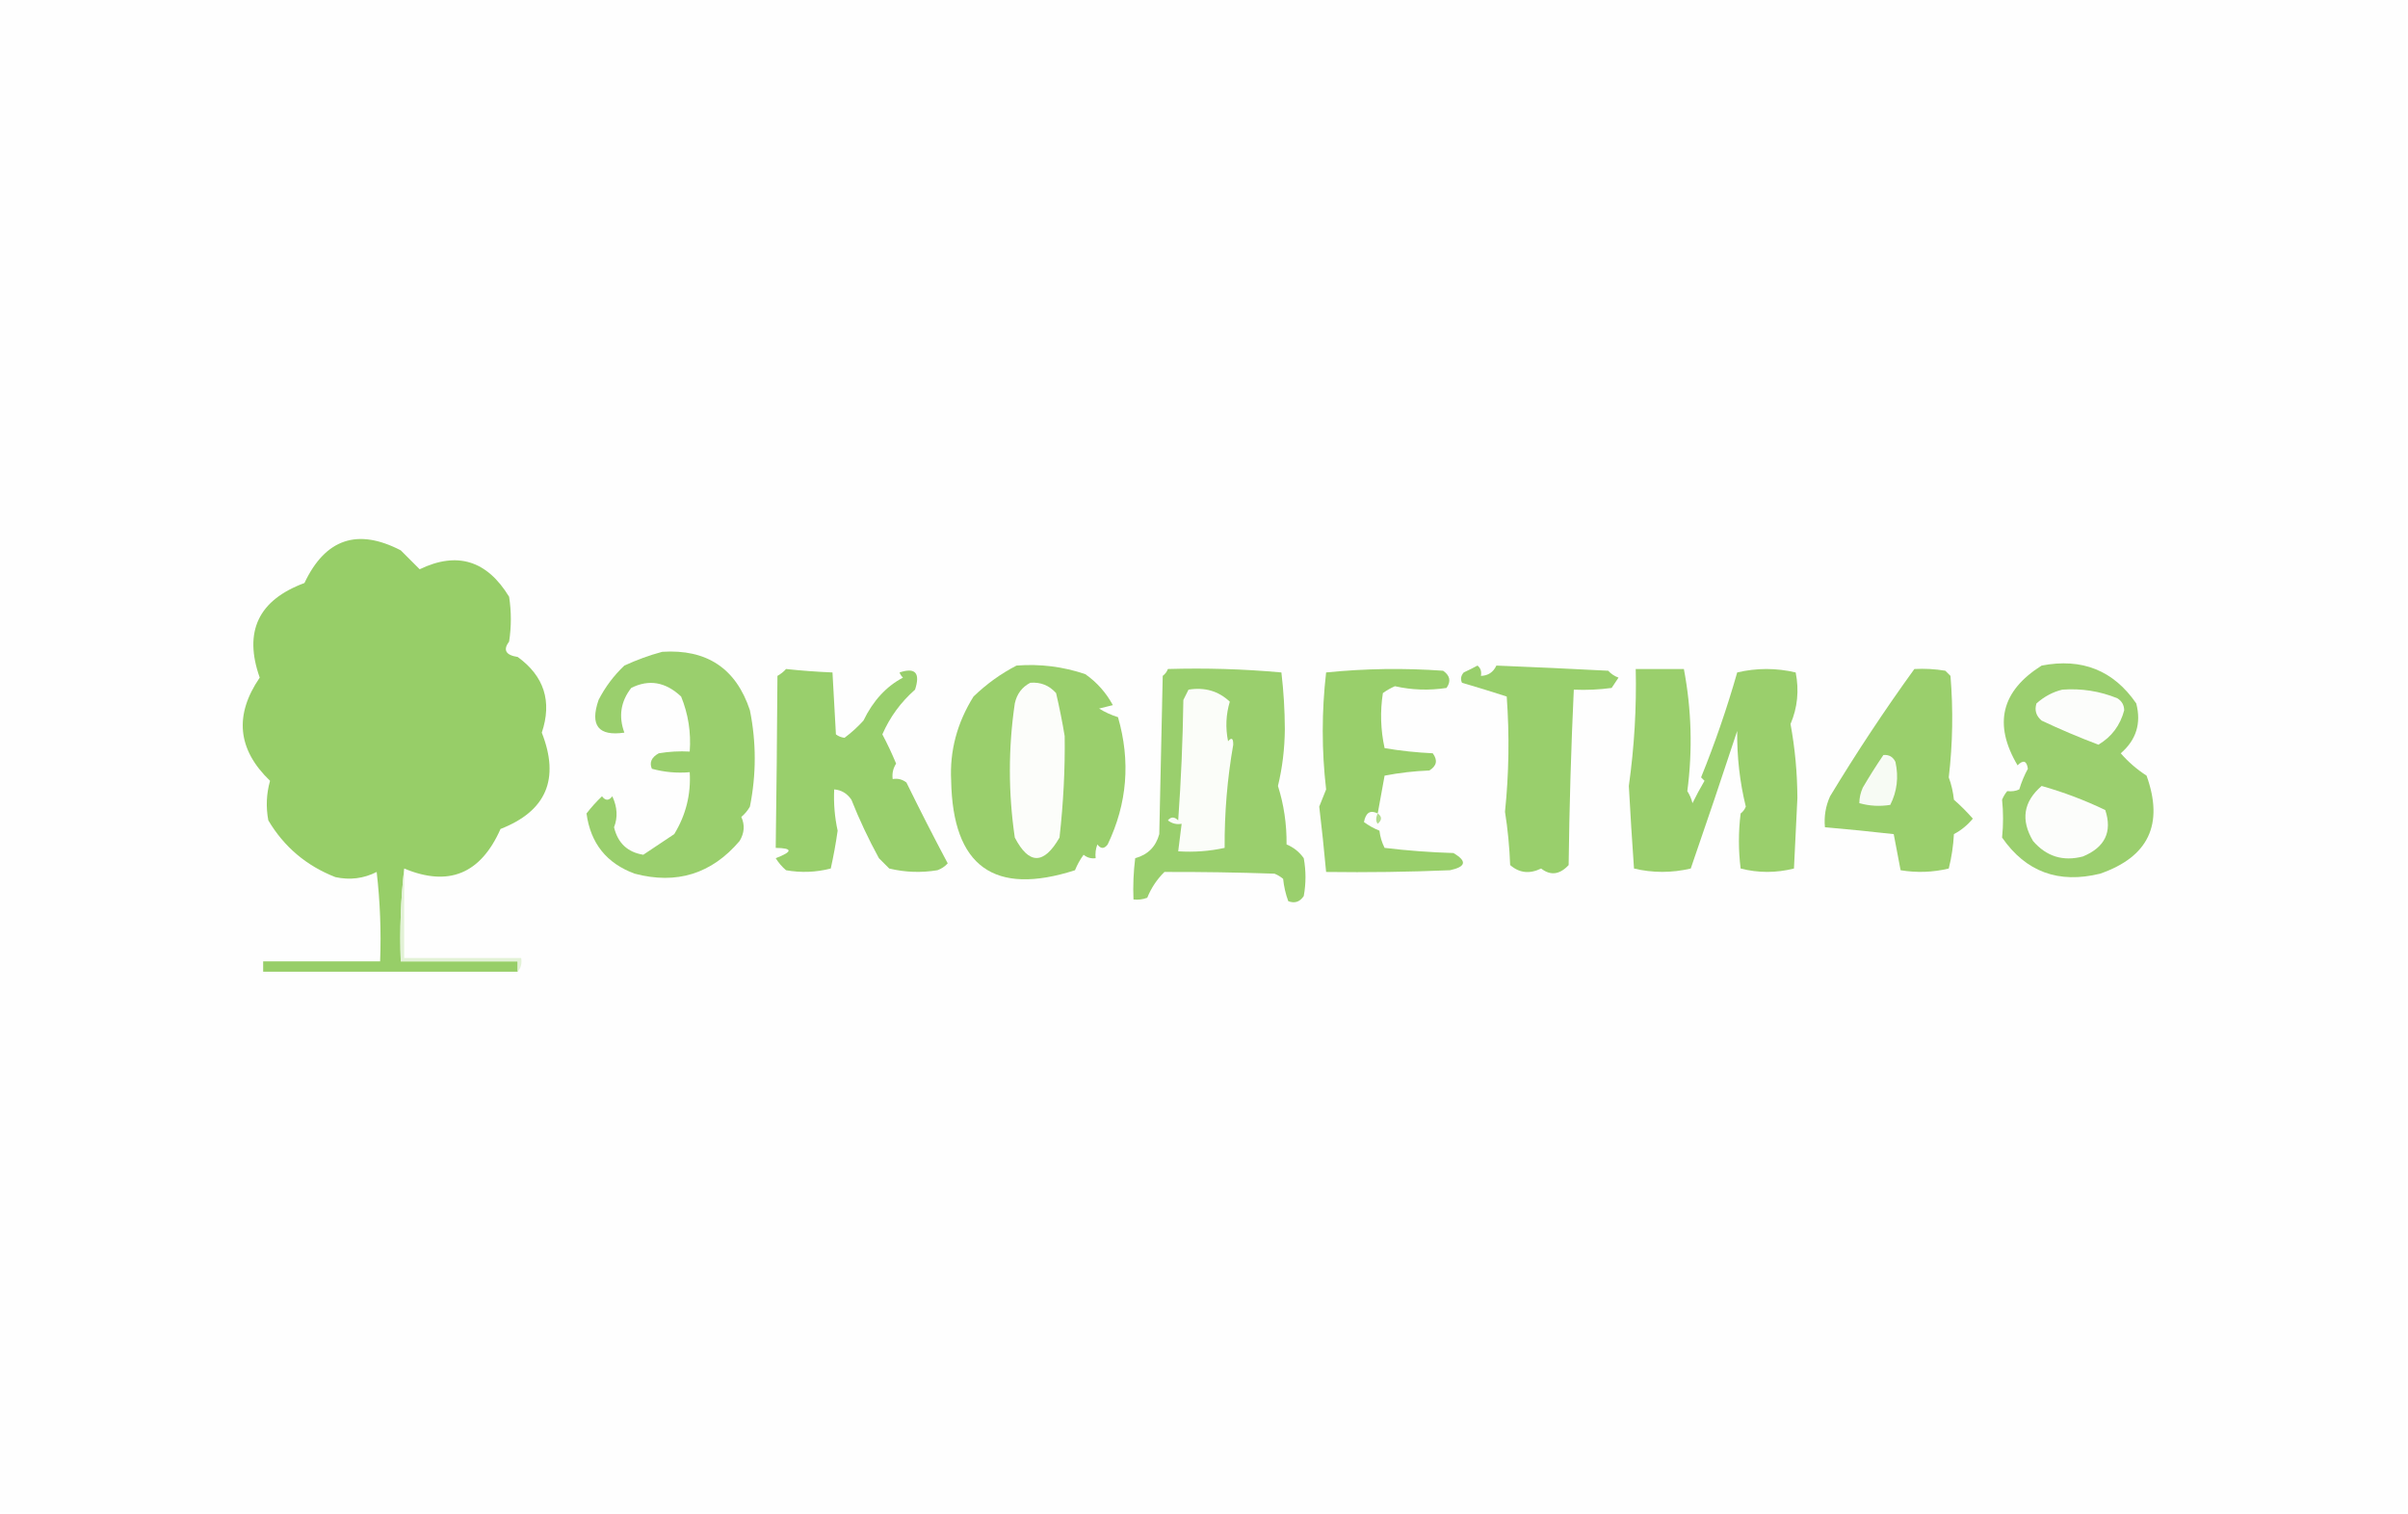
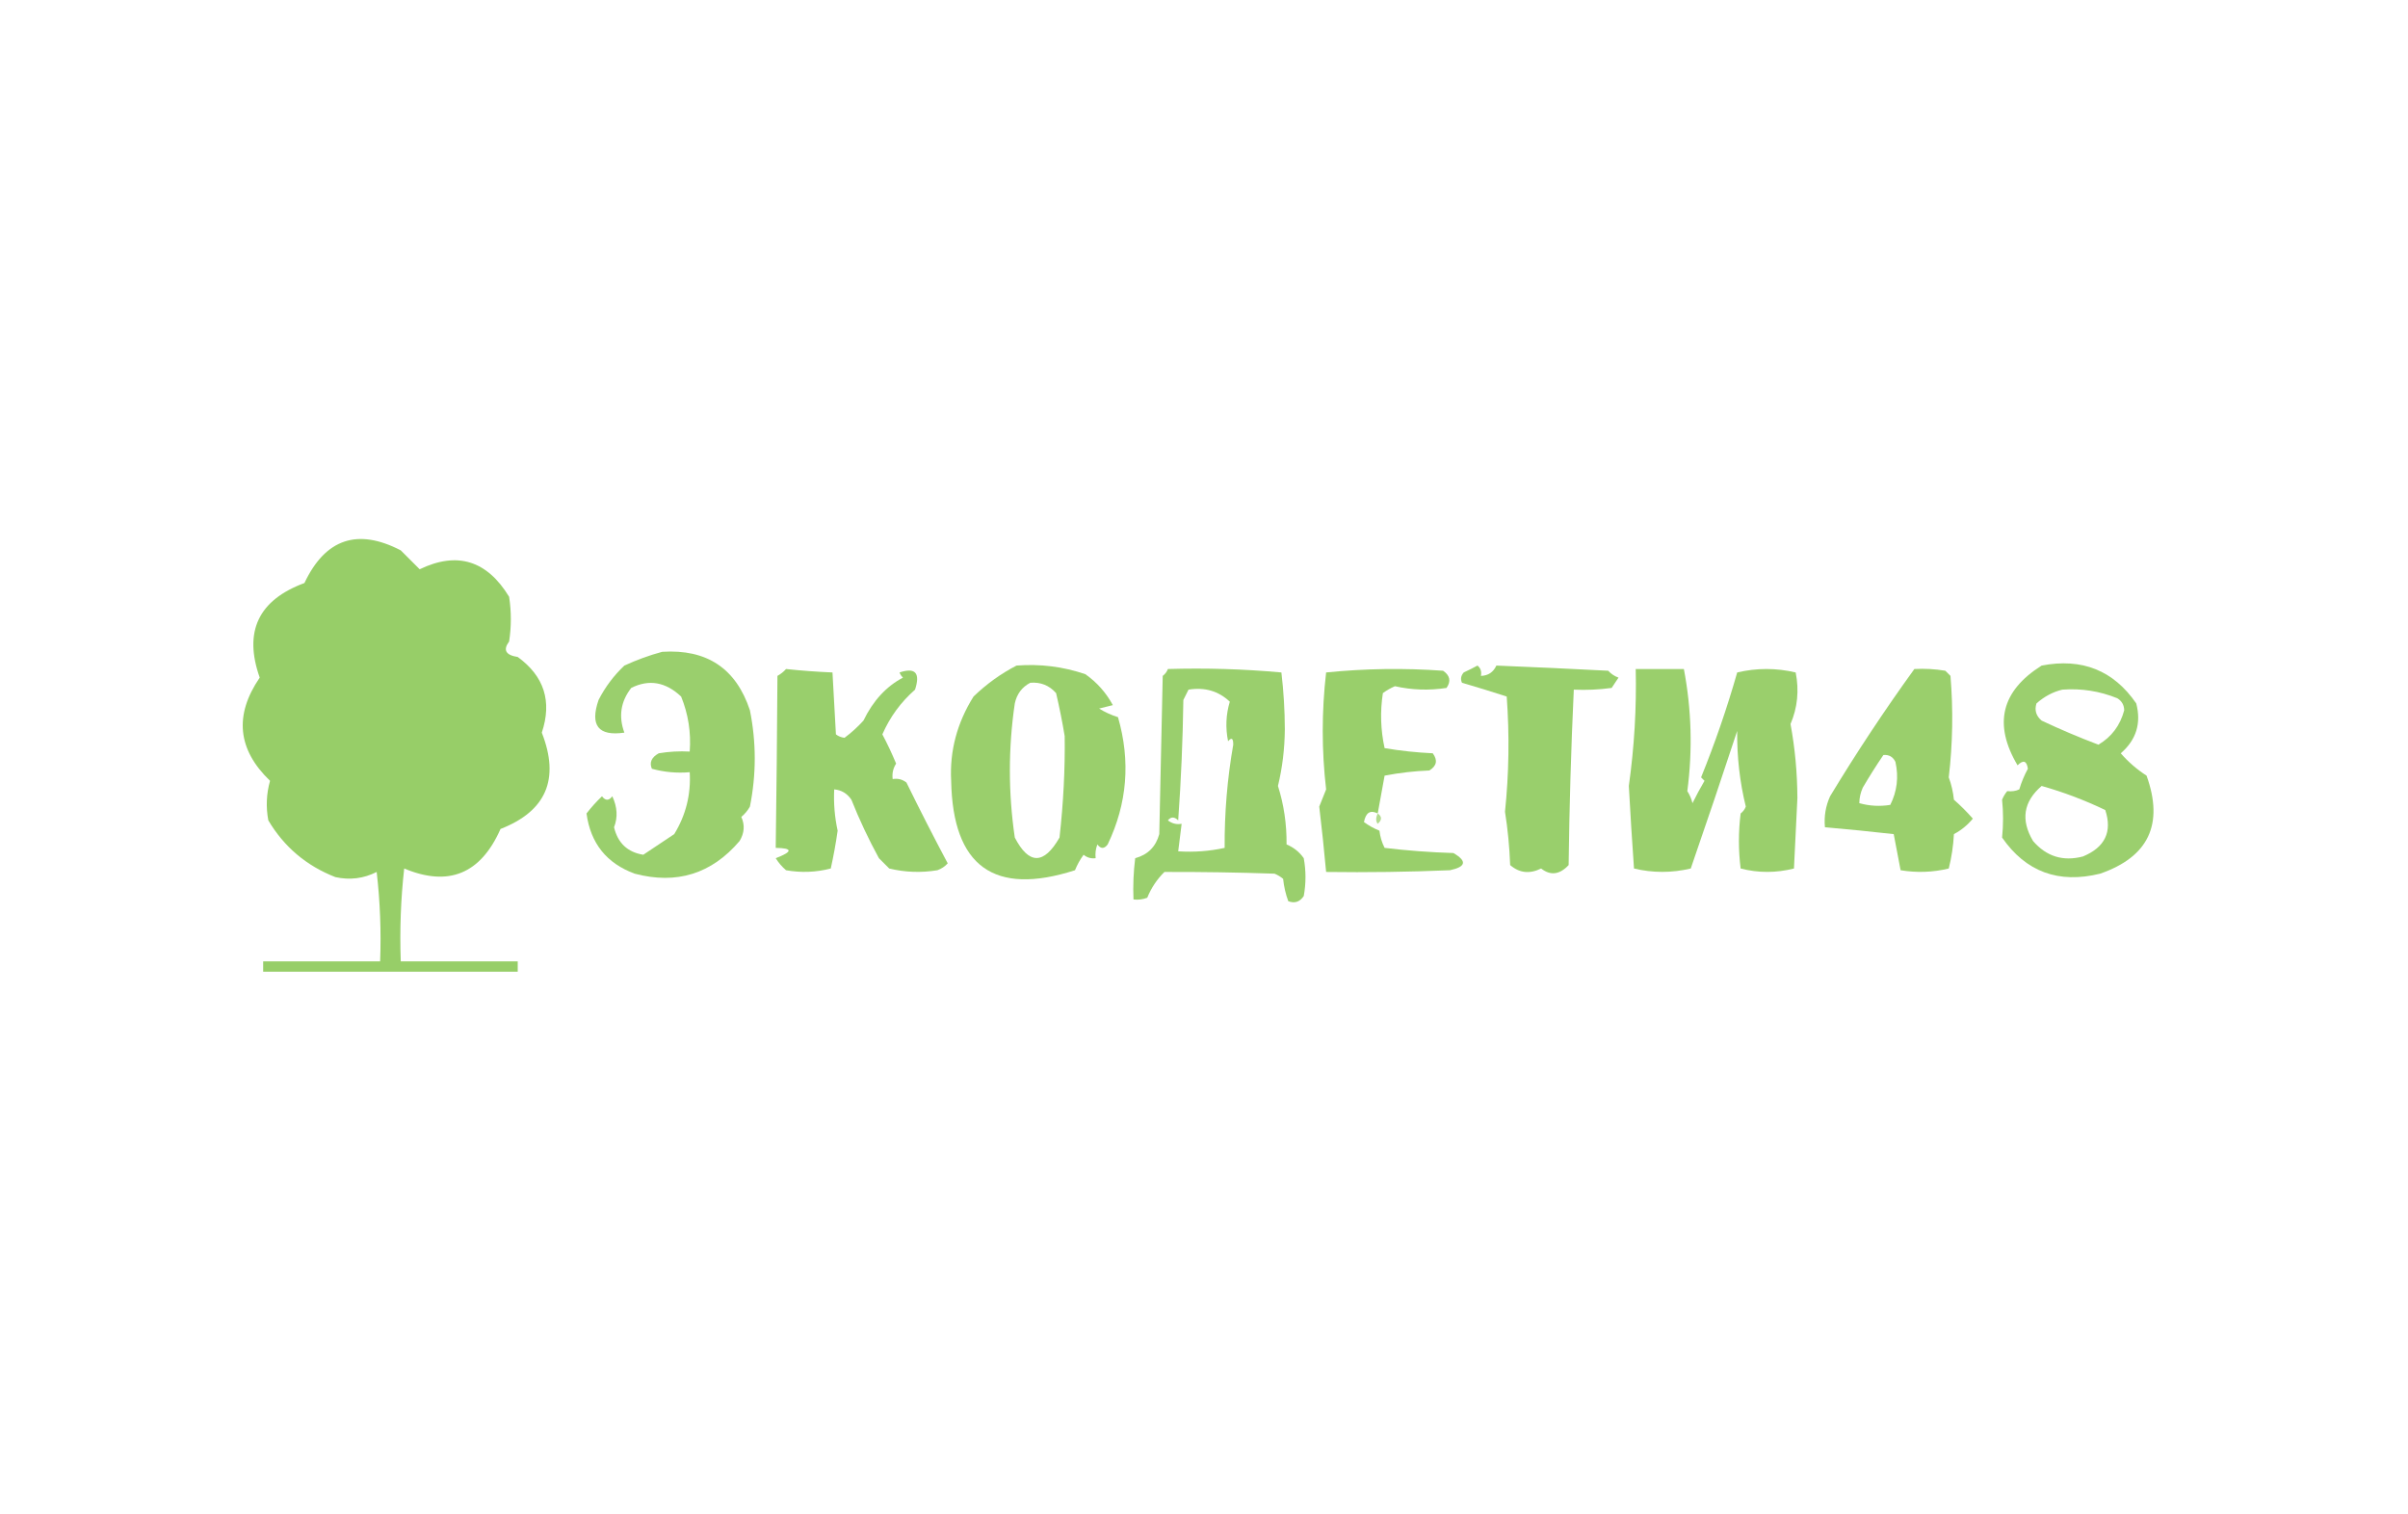
<svg xmlns="http://www.w3.org/2000/svg" version="1.1" width="700px" height="440px" style="shape-rendering:geometricPrecision; text-rendering:geometricPrecision; image-rendering:optimizeQuality; fill-rule:evenodd; clip-rule:evenodd">
  <g>
-     <path style="opacity:1" fill="#fefefe" d="M -0.5,-0.5 C 232.833,-0.5 466.167,-0.5 699.5,-0.5C 699.5,146.167 699.5,292.833 699.5,439.5C 466.167,439.5 232.833,439.5 -0.5,439.5C -0.5,292.833 -0.5,146.167 -0.5,-0.5 Z" />
-   </g>
-   <g>
    <path style="opacity:1" fill="#97ce68" d="M 117.5,252.5 C 116.507,261.318 116.173,270.318 116.5,279.5C 127.833,279.5 139.167,279.5 150.5,279.5C 150.5,280.5 150.5,281.5 150.5,282.5C 125.833,282.5 101.167,282.5 76.5,282.5C 76.5,281.5 76.5,280.5 76.5,279.5C 87.833,279.5 99.167,279.5 110.5,279.5C 110.831,270.808 110.498,262.141 109.5,253.5C 105.701,255.422 101.701,255.922 97.5,255C 89.076,251.714 82.576,246.214 78,238.5C 77.271,234.623 77.438,230.789 78.5,227C 69.037,217.915 68.037,207.915 75.5,197C 70.77,183.624 75.103,174.457 88.5,169.5C 94.58,156.64 103.913,153.473 116.5,160C 118.333,161.833 120.167,163.667 122,165.5C 132.891,160.252 141.558,162.919 148,173.5C 148.667,177.833 148.667,182.167 148,186.5C 146.164,188.962 146.997,190.462 150.5,191C 158.198,196.591 160.531,203.924 157.5,213C 162.791,226.49 158.791,235.824 145.5,241C 139.729,254.064 130.396,257.898 117.5,252.5 Z" />
-   </g>
-   <g>
    <path style="opacity:1" fill="#9acf6d" d="M 192.5,189.5 C 205.472,188.663 213.972,194.33 218,206.5C 219.868,215.826 219.868,225.159 218,234.5C 217.355,235.646 216.522,236.646 215.5,237.5C 216.565,239.853 216.398,242.186 215,244.5C 206.876,254.054 196.709,257.221 184.5,254C 176.339,251.001 171.672,245.168 170.5,236.5C 171.856,234.73 173.356,233.064 175,231.5C 176,232.833 177,232.833 178,231.5C 179.462,234.655 179.629,237.655 178.5,240.5C 179.594,245.096 182.428,247.763 187,248.5C 190.008,246.494 193.008,244.494 196,242.5C 199.384,236.958 200.884,230.958 200.5,224.5C 196.774,224.823 193.107,224.489 189.5,223.5C 188.718,221.671 189.384,220.171 191.5,219C 194.482,218.502 197.482,218.335 200.5,218.5C 200.913,212.951 200.08,207.618 198,202.5C 193.48,198.251 188.647,197.418 183.5,200C 180.432,203.937 179.765,208.271 181.5,213C 173.944,214.085 171.444,210.919 174,203.5C 175.923,199.742 178.423,196.409 181.5,193.5C 185.166,191.819 188.832,190.485 192.5,189.5 Z" />
-   </g>
-   <g>
-     <path style="opacity:1" fill="#9acf6c" d="M 295.5,193.5 C 302.373,192.965 309.04,193.799 315.5,196C 318.881,198.38 321.547,201.38 323.5,205C 322.167,205.333 320.833,205.667 319.5,206C 321.219,207.057 323.053,207.89 325,208.5C 328.689,221.285 327.689,233.619 322,245.5C 321,246.833 320,246.833 319,245.5C 318.51,246.793 318.343,248.127 318.5,249.5C 317.178,249.67 316.011,249.337 315,248.5C 313.98,249.891 313.147,251.391 312.5,253C 288.973,260.556 276.973,251.889 276.5,227C 276.043,218.336 278.21,210.169 283,202.5C 286.811,198.832 290.978,195.832 295.5,193.5 Z" />
-   </g>
-   <g>
-     <path style="opacity:1" fill="#9bcf6e" d="M 593.5,193.5 C 605.232,191.235 614.399,194.901 621,204.5C 622.508,210.276 621.008,215.109 616.5,219C 618.684,221.517 621.184,223.683 624,225.5C 629.076,239.625 624.576,249.125 610.5,254C 598.415,256.977 588.915,253.477 582,243.5C 582.376,239.791 582.376,236.124 582,232.5C 582.374,231.584 582.874,230.75 583.5,230C 584.825,230.148 585.992,229.982 587,229.5C 587.635,227.382 588.469,225.382 589.5,223.5C 589.167,221.167 588.167,220.833 586.5,222.5C 579.412,210.559 581.745,200.892 593.5,193.5 Z" />
-   </g>
-   <g>
+     <path style="opacity:1" fill="#9acf6c" fill-rule="evenodd" d="M 295.5,193.5 C 302.373,192.965 309.04,193.799 315.5,196C 318.881,198.38 321.547,201.38 323.5,205C 322.167,205.333 320.833,205.667 319.5,206C 321.219,207.057 323.053,207.89 325,208.5C 328.689,221.285 327.689,233.619 322,245.5C 321,246.833 320,246.833 319,245.5C 318.51,246.793 318.343,248.127 318.5,249.5C 317.178,249.67 316.011,249.337 315,248.5C 313.98,249.891 313.147,251.391 312.5,253C 288.973,260.556 276.973,251.889 276.5,227C 276.043,218.336 278.21,210.169 283,202.5C 286.811,198.832 290.978,195.832 295.5,193.5 Z           M 299.5,198.5 C 302.505,198.253 305.005,199.253 307,201.5C 307.979,205.673 308.812,209.839 309.5,214C 309.633,223.524 309.133,233.357 308,243.5C 303.449,251.427 299.116,251.427 295,243.5C 293.09,230.492 293.09,217.492 295,204.5C 295.599,201.746 297.099,199.746 299.5,198.5 Z" />
+     <path style="opacity:1" fill="#9bcf6e" fill-rule="evenodd" d="M 593.5,193.5 C 605.232,191.235 614.399,194.901 621,204.5C 622.508,210.276 621.008,215.109 616.5,219C 618.684,221.517 621.184,223.683 624,225.5C 629.076,239.625 624.576,249.125 610.5,254C 598.415,256.977 588.915,253.477 582,243.5C 582.376,239.791 582.376,236.124 582,232.5C 582.374,231.584 582.874,230.75 583.5,230C 584.825,230.148 585.992,229.982 587,229.5C 587.635,227.382 588.469,225.382 589.5,223.5C 589.167,221.167 588.167,220.833 586.5,222.5C 579.412,210.559 581.745,200.892 593.5,193.5 Z          M 599.5,200.5 C 605.049,200.087 610.382,200.92 615.5,203C 616.804,203.804 617.471,204.971 617.5,206.5C 616.328,210.913 613.828,214.246 610,216.5C 604.388,214.377 598.888,212.044 593.5,209.5C 591.876,208.131 591.376,206.464 592,204.5C 594.255,202.501 596.755,201.168 599.5,200.5 Z          M 593.5,228.5 C 599.855,230.299 606.022,232.632 612,235.5C 614.086,241.835 611.919,246.335 605.5,249C 599.716,250.509 594.883,249.009 591,244.5C 587.366,238.392 588.199,233.058 593.5,228.5 Z" />
    <path style="opacity:1" fill="#99cf6c" d="M 228.5,194.5 C 233.014,194.979 237.514,195.313 242,195.5C 242.333,201.5 242.667,207.5 243,213.5C 243.725,214.059 244.558,214.392 245.5,214.5C 247.457,213.046 249.29,211.38 251,209.5C 253.799,203.724 257.632,199.557 262.5,197C 262.043,196.586 261.709,196.086 261.5,195.5C 266.084,193.972 267.584,195.638 266,200.5C 261.865,204.134 258.698,208.467 256.5,213.5C 257.959,216.252 259.292,219.086 260.5,222C 259.62,223.356 259.286,224.856 259.5,226.5C 260.978,226.238 262.311,226.571 263.5,227.5C 267.368,235.403 271.368,243.236 275.5,251C 274.672,251.915 273.672,252.581 272.5,253C 267.778,253.777 263.111,253.61 258.5,252.5C 257.5,251.5 256.5,250.5 255.5,249.5C 252.478,243.973 249.811,238.306 247.5,232.5C 246.272,230.679 244.606,229.679 242.5,229.5C 242.305,233.547 242.638,237.547 243.5,241.5C 242.979,245.191 242.312,248.857 241.5,252.5C 237.223,253.606 232.89,253.772 228.5,253C 227.313,251.981 226.313,250.814 225.5,249.5C 230.492,247.579 230.492,246.579 225.5,246.5C 225.731,230.14 225.897,213.473 226,196.5C 226.995,195.934 227.828,195.267 228.5,194.5 Z" />
-   </g>
-   <g>
-     <path style="opacity:1" fill="#9acf6d" d="M 339.5,194.5 C 350.52,194.168 361.52,194.501 372.5,195.5C 373.144,200.951 373.478,206.451 373.5,212C 373.451,217.676 372.785,223.176 371.5,228.5C 373.225,233.95 374.058,239.616 374,245.5C 376.071,246.364 377.738,247.697 379,249.5C 379.667,253.167 379.667,256.833 379,260.5C 377.867,262.211 376.367,262.711 374.5,262C 373.736,259.931 373.236,257.764 373,255.5C 372.25,254.874 371.416,254.374 370.5,254C 359.756,253.631 349.089,253.464 338.5,253.5C 336.332,255.633 334.666,258.133 333.5,261C 332.207,261.49 330.873,261.657 329.5,261.5C 329.334,257.486 329.501,253.486 330,249.5C 333.667,248.5 336,246.167 337,242.5C 337.333,227.167 337.667,211.833 338,196.5C 338.717,195.956 339.217,195.289 339.5,194.5 Z" />
-   </g>
-   <g>
+     <path style="opacity:1" fill="#9acf6d" fill-rule="evenodd" d="M 339.5,194.5 C 350.52,194.168 361.52,194.501 372.5,195.5C 373.144,200.951 373.478,206.451 373.5,212C 373.451,217.676 372.785,223.176 371.5,228.5C 373.225,233.95 374.058,239.616 374,245.5C 376.071,246.364 377.738,247.697 379,249.5C 379.667,253.167 379.667,256.833 379,260.5C 377.867,262.211 376.367,262.711 374.5,262C 373.736,259.931 373.236,257.764 373,255.5C 372.25,254.874 371.416,254.374 370.5,254C 359.756,253.631 349.089,253.464 338.5,253.5C 336.332,255.633 334.666,258.133 333.5,261C 332.207,261.49 330.873,261.657 329.5,261.5C 329.334,257.486 329.501,253.486 330,249.5C 333.667,248.5 336,246.167 337,242.5C 337.333,227.167 337.667,211.833 338,196.5C 338.717,195.956 339.217,195.289 339.5,194.5 Z          M 345.5,200.5 C 350.221,199.732 354.221,200.899 357.5,204C 356.374,207.744 356.207,211.577 357,215.5C 358.018,214.294 358.518,214.627 358.5,216.5C 356.77,226.377 355.937,236.377 356,246.5C 351.599,247.467 347.099,247.8 342.5,247.5C 342.833,244.833 343.167,242.167 343.5,239.5C 342.022,239.762 340.689,239.429 339.5,238.5C 340.391,237.41 341.391,237.41 342.5,238.5C 343.333,226.848 343.833,215.181 344,203.5C 344.513,202.473 345.013,201.473 345.5,200.5 Z" />
    <path style="opacity:1" fill="#99cf6b" d="M 400.5,236.5 C 398.358,235.402 397.025,236.236 396.5,239C 397.891,240.02 399.391,240.853 401,241.5C 401.202,243.256 401.702,244.922 402.5,246.5C 409.117,247.296 415.783,247.796 422.5,248C 426.515,250.333 426.181,251.999 421.5,253C 409.505,253.5 397.505,253.667 385.5,253.5C 384.921,247.148 384.255,240.815 383.5,234.5C 384.167,232.833 384.833,231.167 385.5,229.5C 384.189,218.198 384.189,206.865 385.5,195.5C 396.787,194.355 408.12,194.189 419.5,195C 421.527,196.396 421.86,198.062 420.5,200C 415.446,200.781 410.446,200.614 405.5,199.5C 404.252,200.04 403.085,200.707 402,201.5C 401.171,206.864 401.337,212.198 402.5,217.5C 407.113,218.279 411.78,218.779 416.5,219C 417.991,221.022 417.658,222.688 415.5,224C 411.129,224.172 406.796,224.672 402.5,225.5C 401.832,229.197 401.165,232.863 400.5,236.5 Z" />
-   </g>
-   <g>
    <path style="opacity:1" fill="#99cf6c" d="M 429.5,193.5 C 430.404,194.209 430.737,195.209 430.5,196.5C 432.592,196.439 434.092,195.439 435,193.5C 445.914,193.938 456.747,194.438 467.5,195C 468.328,195.915 469.328,196.581 470.5,197C 469.833,198 469.167,199 468.5,200C 464.848,200.499 461.182,200.665 457.5,200.5C 456.709,217.469 456.209,234.469 456,251.5C 453.392,254.297 450.726,254.63 448,252.5C 444.664,254.144 441.664,253.81 439,251.5C 438.807,246.25 438.307,241.083 437.5,236C 438.653,224.91 438.82,213.743 438,202.5C 433.699,201.106 429.366,199.773 425,198.5C 424.508,197.451 424.674,196.451 425.5,195.5C 426.949,194.828 428.282,194.161 429.5,193.5 Z" />
-   </g>
-   <g>
    <path style="opacity:1" fill="#9acf6c" d="M 475.5,194.5 C 480.167,194.5 484.833,194.5 489.5,194.5C 491.731,206.271 492.065,218.104 490.5,230C 491.191,231.067 491.691,232.234 492,233.5C 493.091,231.282 494.257,229.116 495.5,227C 495.167,226.667 494.833,226.333 494.5,226C 498.527,216.08 502.027,205.913 505,195.5C 510.667,194.167 516.333,194.167 522,195.5C 523.036,200.73 522.536,205.73 520.5,210.5C 521.797,217.499 522.464,224.666 522.5,232C 522.167,238.833 521.833,245.667 521.5,252.5C 516.303,253.814 511.136,253.814 506,252.5C 505.333,247.167 505.333,241.833 506,236.5C 506.692,235.975 507.192,235.308 507.5,234.5C 505.748,227.368 504.914,220.034 505,212.5C 500.682,225.616 496.182,238.95 491.5,252.5C 485.946,253.806 480.446,253.806 475,252.5C 474.434,244.504 473.934,236.504 473.5,228.5C 475.096,217.057 475.763,205.724 475.5,194.5 Z" />
-   </g>
-   <g>
-     <path style="opacity:1" fill="#9acf6c" d="M 556.5,194.5 C 559.518,194.335 562.518,194.502 565.5,195C 566,195.5 566.5,196 567,196.5C 567.818,206.411 567.651,216.244 566.5,226C 567.264,228.069 567.764,230.236 568,232.5C 569.939,234.194 571.772,236.027 573.5,238C 571.957,239.878 570.124,241.378 568,242.5C 567.824,245.882 567.324,249.215 566.5,252.5C 561.889,253.61 557.222,253.777 552.5,253C 551.867,249.541 551.2,246.041 550.5,242.5C 543.851,241.751 537.184,241.084 530.5,240.5C 530.211,237.351 530.711,234.351 532,231.5C 539.677,218.804 547.844,206.471 556.5,194.5 Z" />
-   </g>
-   <g>
-     <path style="opacity:1" fill="#fcfdfa" d="M 299.5,198.5 C 302.505,198.253 305.005,199.253 307,201.5C 307.979,205.673 308.812,209.839 309.5,214C 309.633,223.524 309.133,233.357 308,243.5C 303.449,251.427 299.116,251.427 295,243.5C 293.09,230.492 293.09,217.492 295,204.5C 295.599,201.746 297.099,199.746 299.5,198.5 Z" />
-   </g>
-   <g>
-     <path style="opacity:1" fill="#fcfdfb" d="M 599.5,200.5 C 605.049,200.087 610.382,200.92 615.5,203C 616.804,203.804 617.471,204.971 617.5,206.5C 616.328,210.913 613.828,214.246 610,216.5C 604.388,214.377 598.888,212.044 593.5,209.5C 591.876,208.131 591.376,206.464 592,204.5C 594.255,202.501 596.755,201.168 599.5,200.5 Z" />
-   </g>
-   <g>
-     <path style="opacity:1" fill="#fbfdf9" d="M 345.5,200.5 C 350.221,199.732 354.221,200.899 357.5,204C 356.374,207.744 356.207,211.577 357,215.5C 358.018,214.294 358.518,214.627 358.5,216.5C 356.77,226.377 355.937,236.377 356,246.5C 351.599,247.467 347.099,247.8 342.5,247.5C 342.833,244.833 343.167,242.167 343.5,239.5C 342.022,239.762 340.689,239.429 339.5,238.5C 340.391,237.41 341.391,237.41 342.5,238.5C 343.333,226.848 343.833,215.181 344,203.5C 344.513,202.473 345.013,201.473 345.5,200.5 Z" />
-   </g>
-   <g>
-     <path style="opacity:1" fill="#f7fbf4" d="M 547.5,219.5 C 549.124,219.36 550.29,220.027 551,221.5C 551.978,225.9 551.478,230.067 549.5,234C 546.469,234.495 543.469,234.329 540.5,233.5C 540.519,231.94 540.852,230.44 541.5,229C 543.413,225.727 545.413,222.56 547.5,219.5 Z" />
-   </g>
-   <g>
-     <path style="opacity:1" fill="#fcfdfb" d="M 593.5,228.5 C 599.855,230.299 606.022,232.632 612,235.5C 614.086,241.835 611.919,246.335 605.5,249C 599.716,250.509 594.883,249.009 591,244.5C 587.366,238.392 588.199,233.058 593.5,228.5 Z" />
-   </g>
-   <g>
+     <path style="opacity:1" fill="#9acf6c" fill-rule="evenodd" d="M 556.5,194.5 C 559.518,194.335 562.518,194.502 565.5,195C 566,195.5 566.5,196 567,196.5C 567.818,206.411 567.651,216.244 566.5,226C 567.264,228.069 567.764,230.236 568,232.5C 569.939,234.194 571.772,236.027 573.5,238C 571.957,239.878 570.124,241.378 568,242.5C 567.824,245.882 567.324,249.215 566.5,252.5C 561.889,253.61 557.222,253.777 552.5,253C 551.867,249.541 551.2,246.041 550.5,242.5C 543.851,241.751 537.184,241.084 530.5,240.5C 530.211,237.351 530.711,234.351 532,231.5C 539.677,218.804 547.844,206.471 556.5,194.5 Z          M 547.5,219.5 C 549.124,219.36 550.29,220.027 551,221.5C 551.978,225.9 551.478,230.067 549.5,234C 546.469,234.495 543.469,234.329 540.5,233.5C 540.519,231.94 540.852,230.44 541.5,229C 543.413,225.727 545.413,222.56 547.5,219.5 Z" />
    <path style="opacity:1" fill="#b2db8f" d="M 400.5,236.5 C 401.776,237.386 401.776,238.386 400.5,239.5C 399.913,238.767 399.913,237.767 400.5,236.5 Z" />
  </g>
-   <g>
-     <path style="opacity:1" fill="#e3f2d7" d="M 117.5,252.5 C 117.5,261.167 117.5,269.833 117.5,278.5C 128.833,278.5 140.167,278.5 151.5,278.5C 151.768,280.099 151.434,281.432 150.5,282.5C 150.5,281.5 150.5,280.5 150.5,279.5C 139.167,279.5 127.833,279.5 116.5,279.5C 116.173,270.318 116.507,261.318 117.5,252.5 Z" />
-   </g>
</svg>
